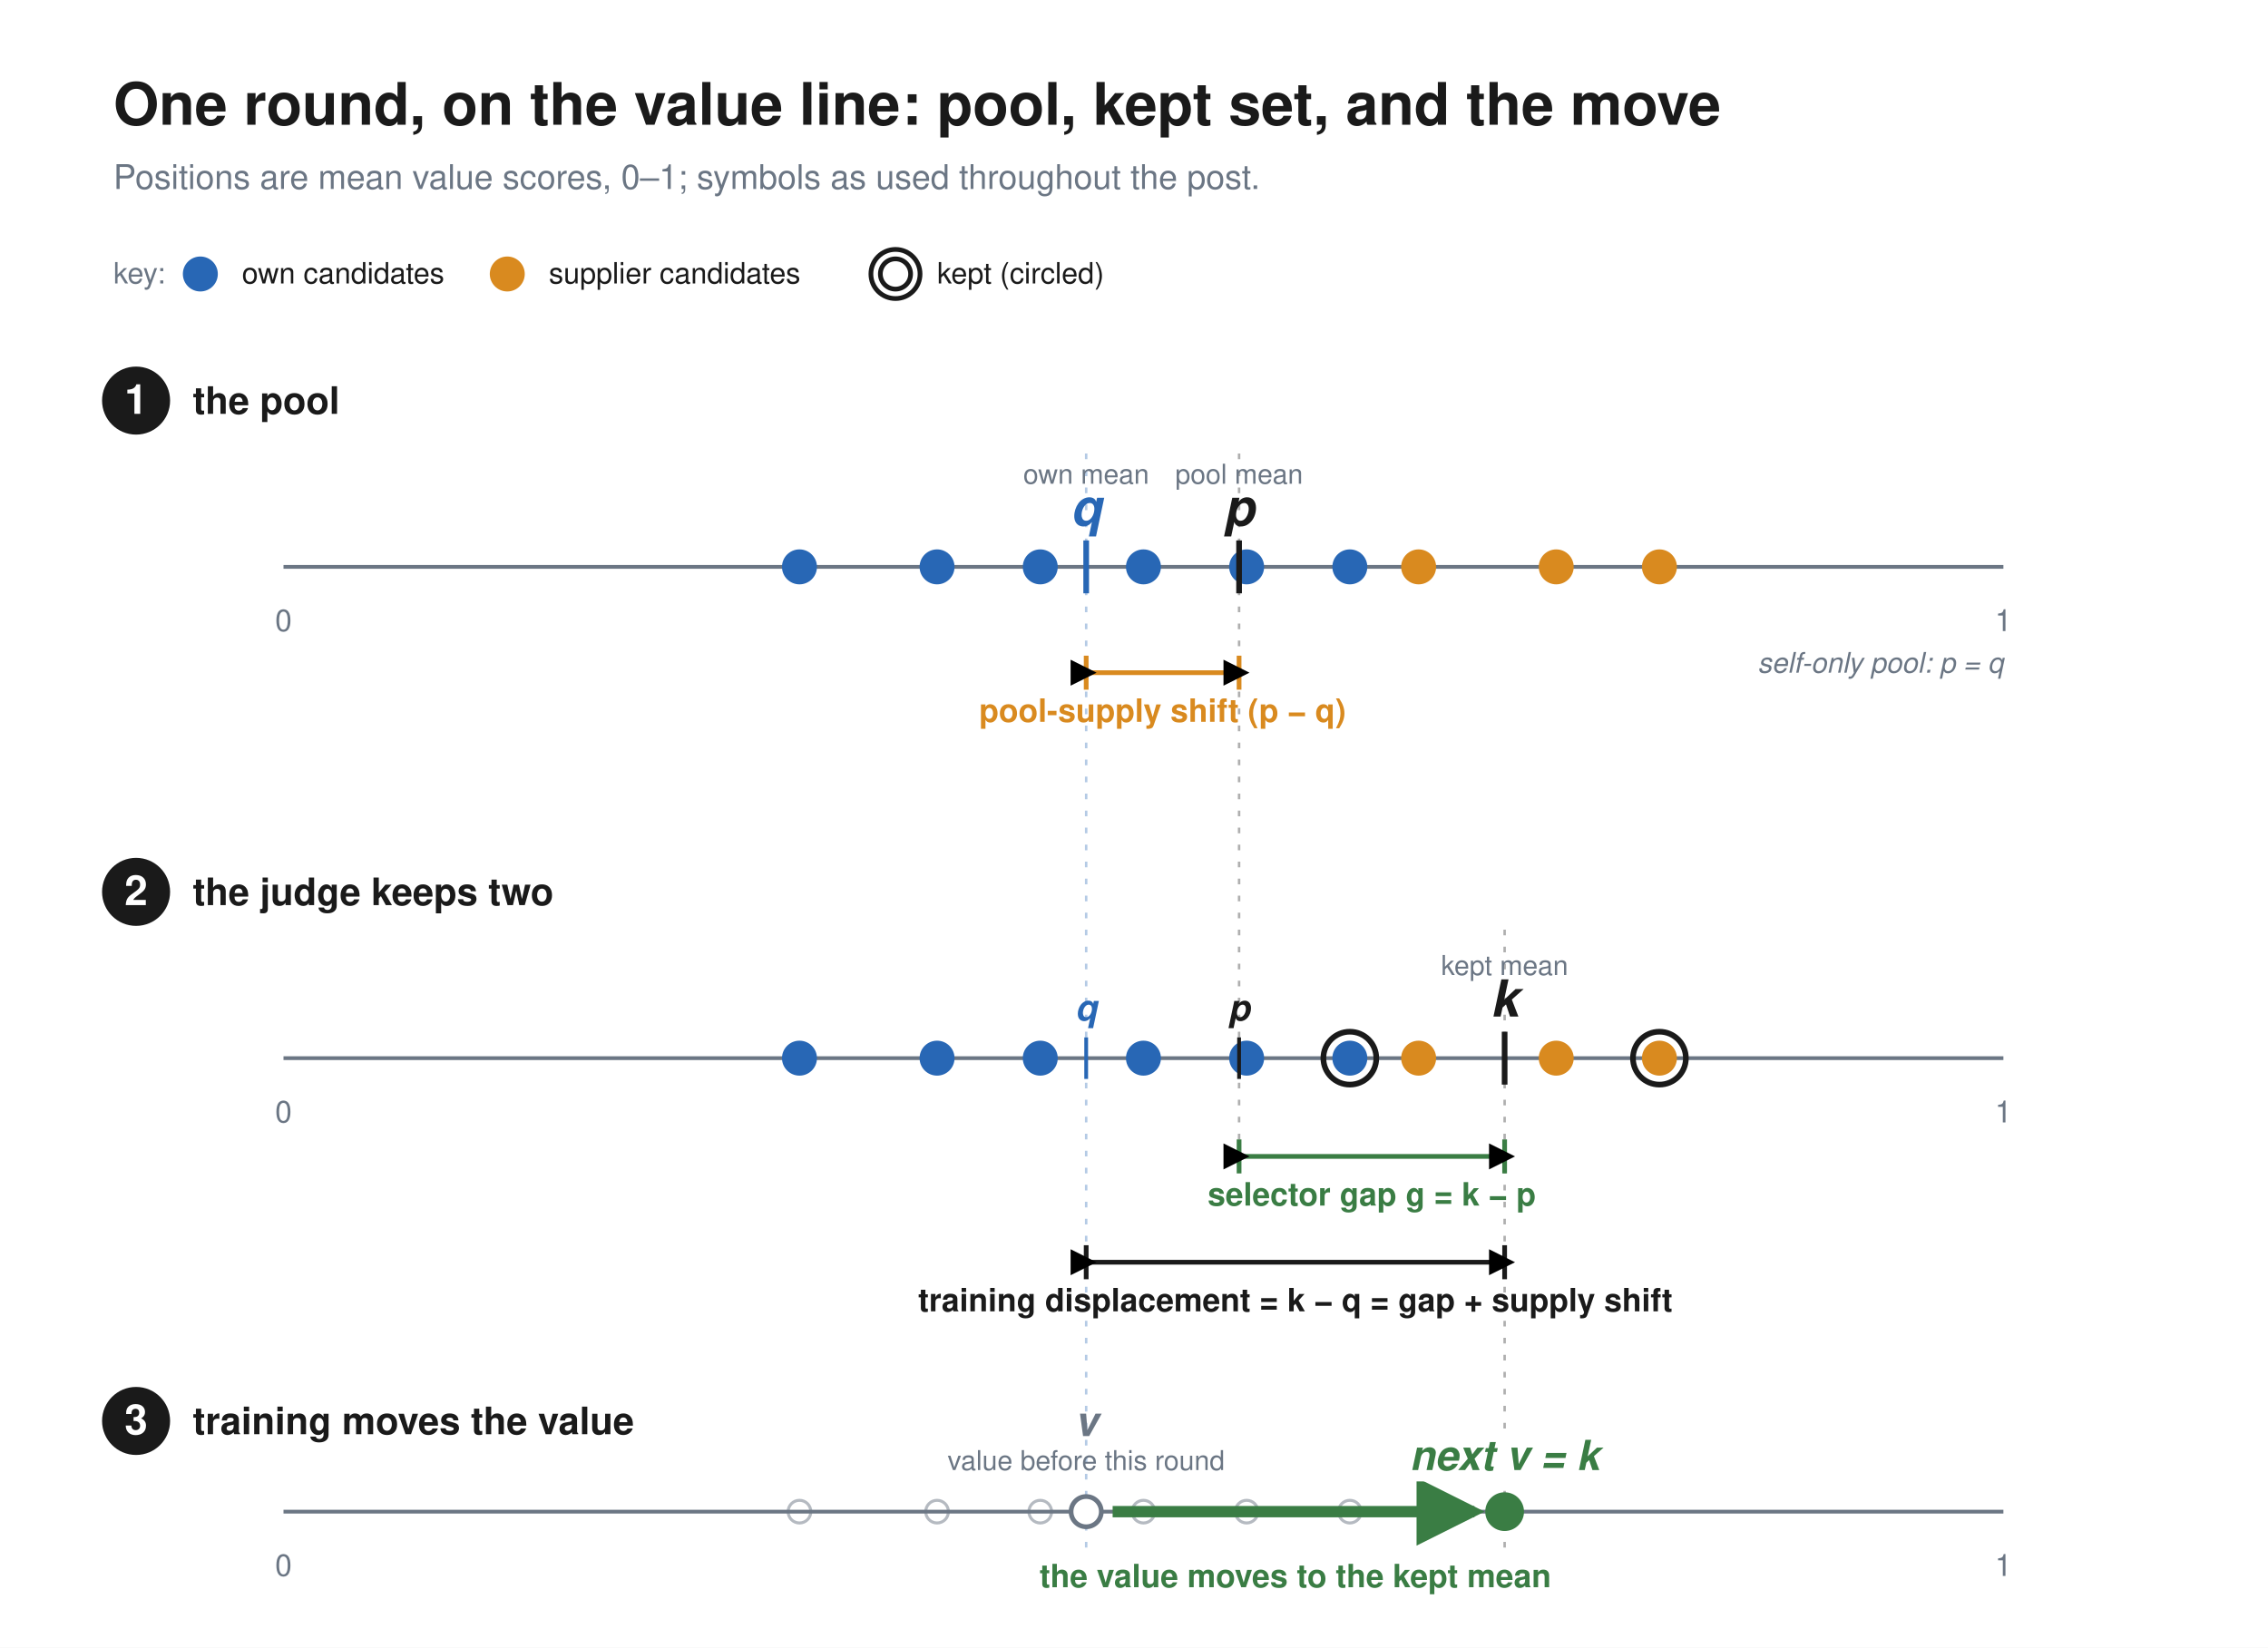
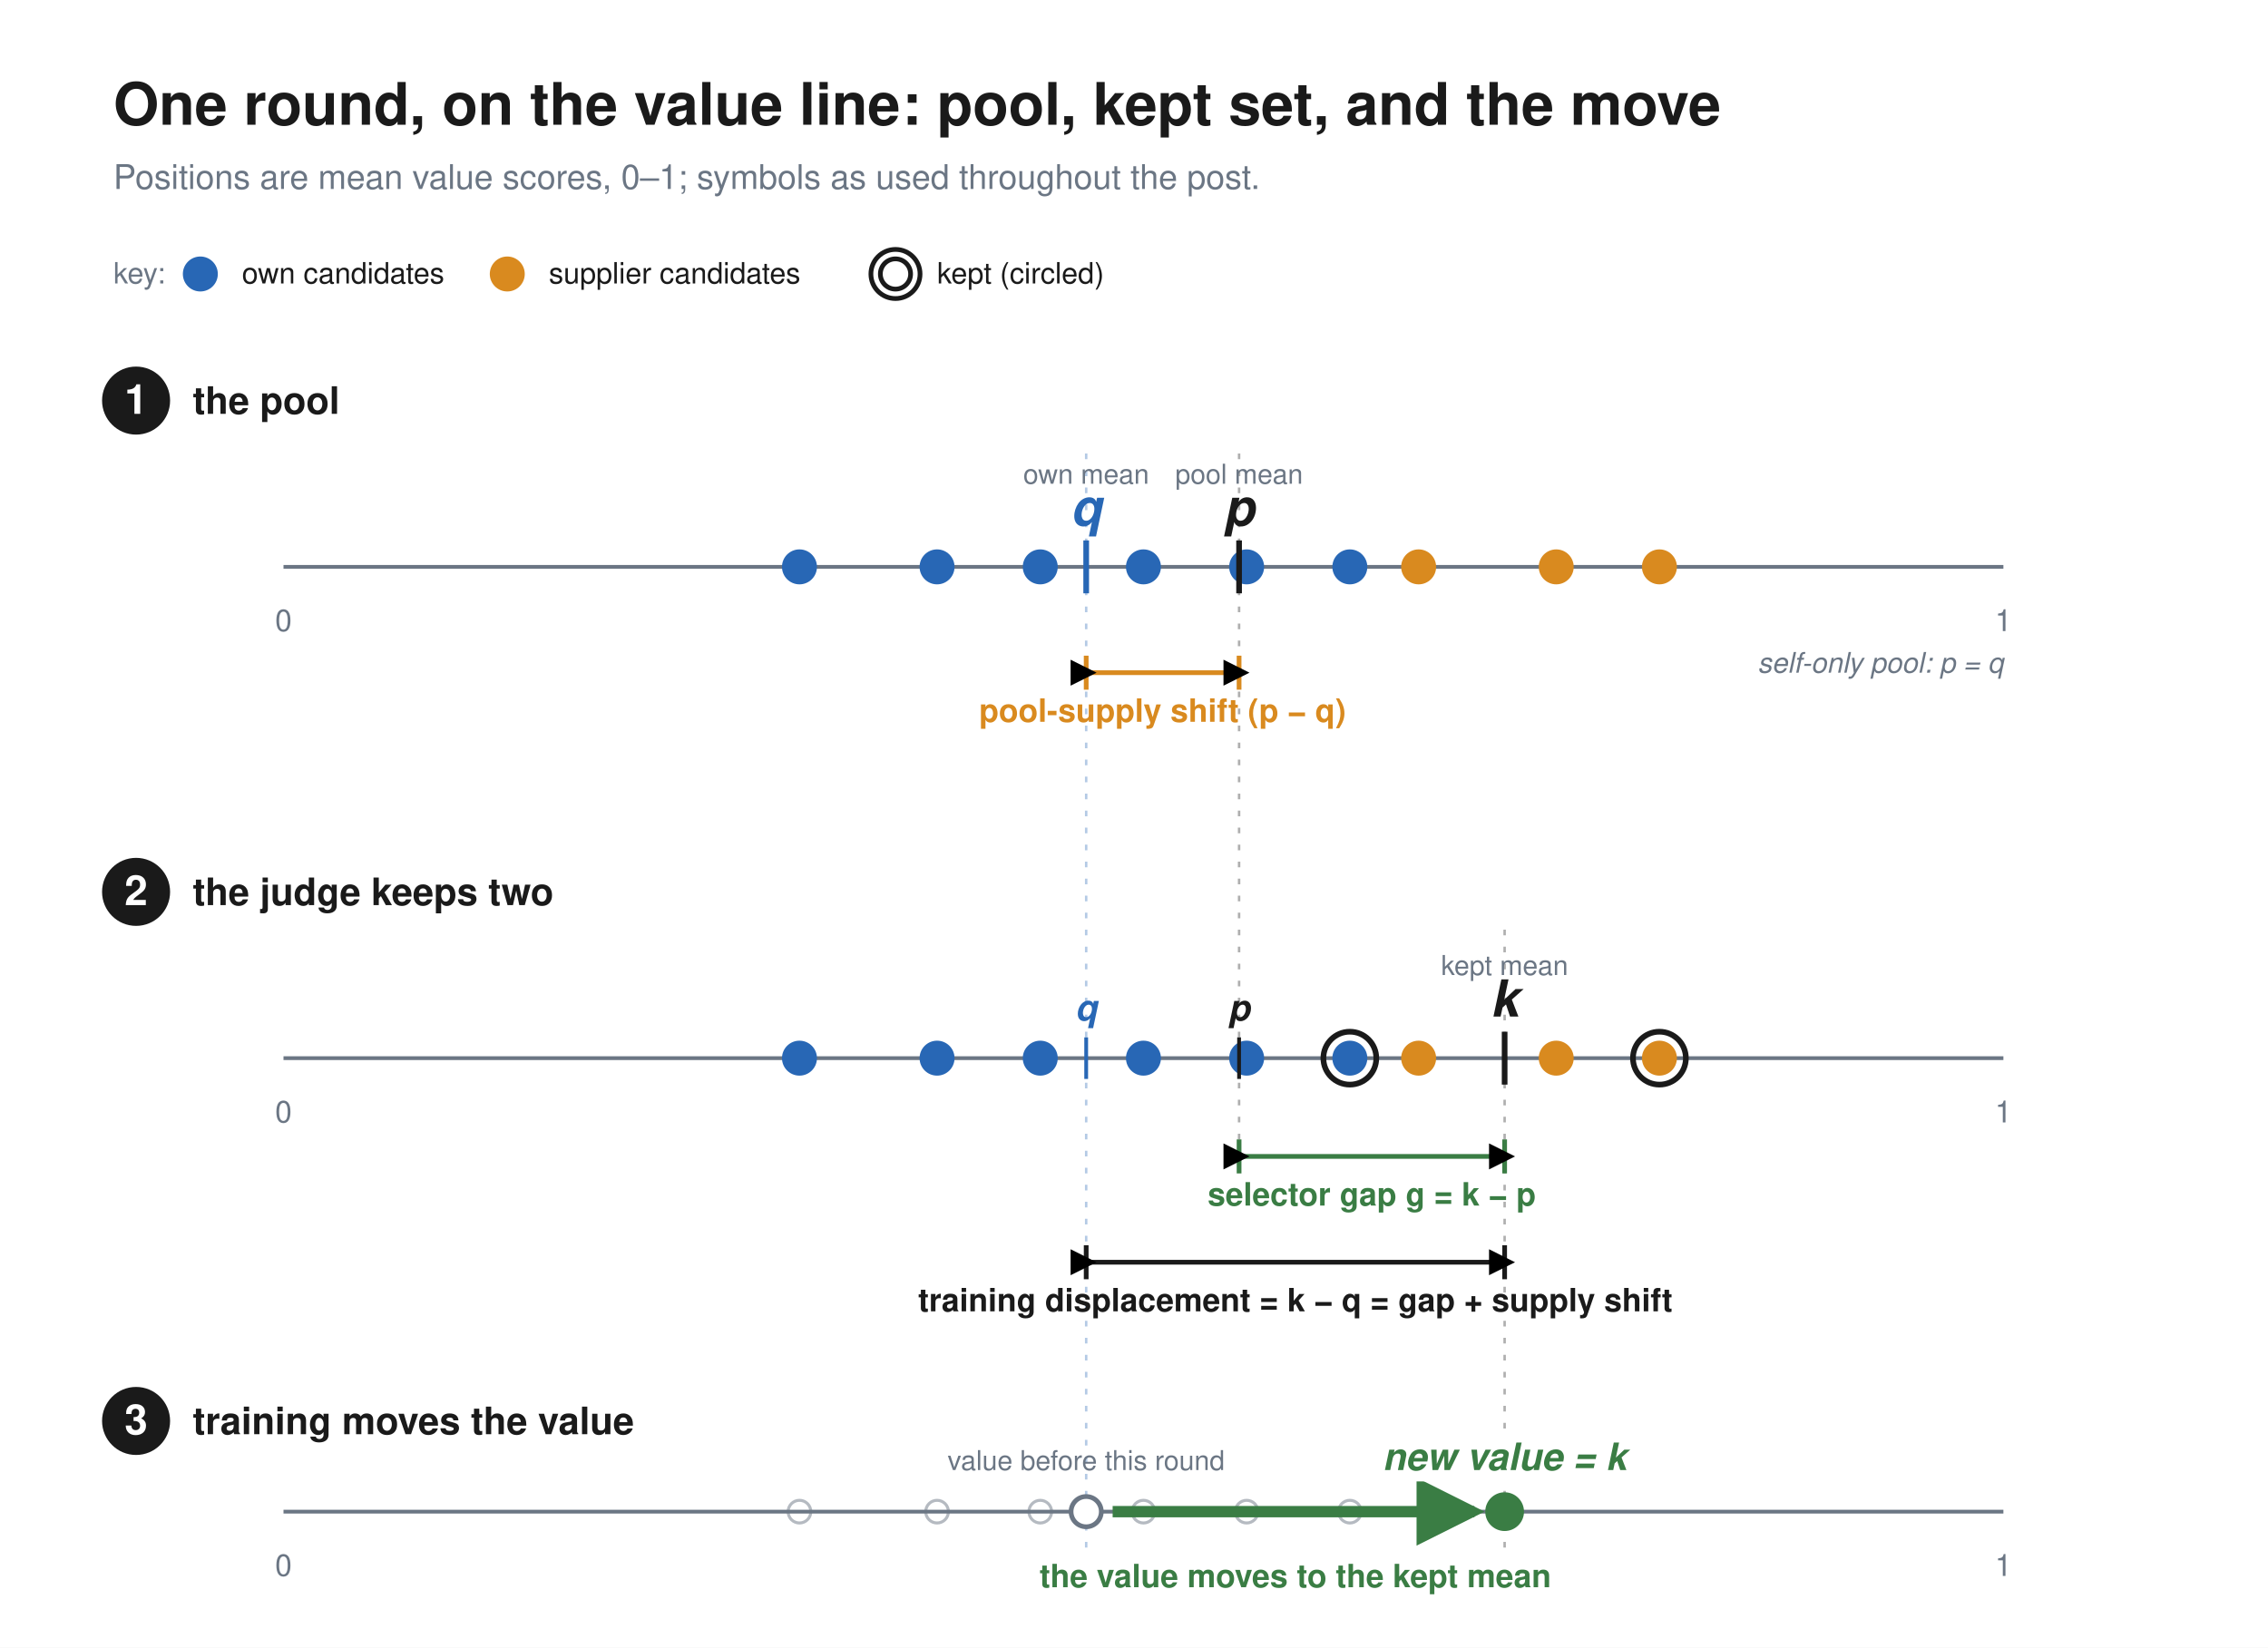
<svg xmlns="http://www.w3.org/2000/svg" viewBox="0 0 1200 872" font-family="Helvetica, Arial, sans-serif">
  <rect width="1200" height="872" fill="white" />
  <defs>
    <marker id="tip" viewBox="0 0 10 10" refX="6" refY="5" markerWidth="5.5" markerHeight="5.5" orient="auto">
      <path d="M 0 0 L 10 5 L 0 10 z" />
    </marker>
    <marker id="arrG" viewBox="0 0 10 10" refX="8.5" refY="5" markerWidth="6" markerHeight="6" orient="auto">
      <path d="M 0 0 L 10 5 L 0 10 z" fill="#3a7d44" />
    </marker>
  </defs>
  <line x1="574.7" y1="240" x2="574.7" y2="820" stroke="#2867b5" stroke-width="1.3" stroke-dasharray="3 6" opacity="0.35" />
  <line x1="655.6" y1="240" x2="655.6" y2="620" stroke="#1a1a1a" stroke-width="1.3" stroke-dasharray="3 6" opacity="0.35" />
  <line x1="796.1" y1="492" x2="796.1" y2="820" stroke="#1a1a1a" stroke-width="1.3" stroke-dasharray="3 6" opacity="0.35" />
  <text x="60" y="66" font-size="31" font-weight="bold" fill="#1a1a1a" font-family="Helvetica, Arial, sans-serif">One round, on the value line: pool, kept set, and the move</text>
  <text x="60" y="100" font-size="18" fill="#6b7684" font-family="Helvetica, Arial, sans-serif">Positions are mean value scores, 0–1; symbols as used throughout the post.</text>
  <text x="60" y="150" font-size="15.5" fill="#6b7684" font-family="Helvetica, Arial, sans-serif">key:</text>
  <circle cx="106" cy="145" r="8" fill="#2867b5" stroke="#2867b5" stroke-width="2.5" />
  <text x="128" y="150" font-size="15.5" fill="#1a1a1a" font-family="Helvetica, Arial, sans-serif">own candidates</text>
  <circle cx="268.4" cy="145" r="8" fill="#d98a1f" stroke="#d98a1f" stroke-width="2.5" />
  <text x="290.4" y="150" font-size="15.5" fill="#1a1a1a" font-family="Helvetica, Arial, sans-serif">supplier candidates</text>
  <circle cx="473.8" cy="145" r="8" fill="white" stroke="#1a1a1a" stroke-width="2.5" />
  <circle cx="473.8" cy="145" r="13" fill="none" stroke="#1a1a1a" stroke-width="2.5" />
  <text x="495.8" y="150" font-size="15.5" fill="#1a1a1a" font-family="Helvetica, Arial, sans-serif">kept (circled)</text>
  <circle cx="72" cy="212" r="18" fill="#1a1a1a" />
  <text x="72" y="219" font-size="22" font-weight="bold" fill="white" text-anchor="middle" font-family="Helvetica, Arial, sans-serif">1</text>
  <text x="102" y="219" font-size="20" font-weight="bold" fill="#1a1a1a" font-family="Helvetica, Arial, sans-serif">the pool</text>
  <line x1="150" y1="300" x2="1060" y2="300" stroke="#6b7684" stroke-width="2" />
  <text x="150" y="334" font-size="16" fill="#6b7684" text-anchor="middle" font-family="Helvetica, Arial, sans-serif">0</text>
  <text x="1060" y="334" font-size="16" fill="#6b7684" text-anchor="middle" font-family="Helvetica, Arial, sans-serif">1</text>
  <circle cx="423.0" cy="300" r="8" fill="#2867b5" stroke="#2867b5" stroke-width="2.5" />
  <circle cx="495.8" cy="300" r="8" fill="#2867b5" stroke="#2867b5" stroke-width="2.5" />
  <circle cx="550.4" cy="300" r="8" fill="#2867b5" stroke="#2867b5" stroke-width="2.5" />
  <circle cx="605.0" cy="300" r="8" fill="#2867b5" stroke="#2867b5" stroke-width="2.5" />
  <circle cx="659.6" cy="300" r="8" fill="#2867b5" stroke="#2867b5" stroke-width="2.5" />
  <circle cx="714.2" cy="300" r="8" fill="#2867b5" stroke="#2867b5" stroke-width="2.5" />
  <circle cx="750.6" cy="300" r="8" fill="#d98a1f" stroke="#d98a1f" stroke-width="2.5" />
  <circle cx="823.4" cy="300" r="8" fill="#d98a1f" stroke="#d98a1f" stroke-width="2.5" />
  <circle cx="878.0" cy="300" r="8" fill="#d98a1f" stroke="#d98a1f" stroke-width="2.5" />
  <line x1="574.7" y1="286" x2="574.7" y2="314" stroke="#2867b5" stroke-width="3" />
  <text x="574.7" y="278" font-size="27" font-weight="bold" fill="#2867b5" text-anchor="middle" font-style="italic" font-family="Helvetica, Arial, sans-serif">q</text>
  <text x="574.7" y="256" font-size="14.5" fill="#6b7684" text-anchor="middle" font-family="Helvetica, Arial, sans-serif">own mean</text>
  <line x1="655.6" y1="286" x2="655.6" y2="314" stroke="#1a1a1a" stroke-width="3" />
  <text x="655.6" y="278" font-size="27" font-weight="bold" fill="#1a1a1a" text-anchor="middle" font-style="italic" font-family="Helvetica, Arial, sans-serif">p</text>
  <text x="655.6" y="256" font-size="14.5" fill="#6b7684" text-anchor="middle" font-family="Helvetica, Arial, sans-serif">pool mean</text>
  <line x1="574.7" y1="347" x2="574.7" y2="365" stroke="#d98a1f" stroke-width="2.5" />
  <line x1="655.6" y1="347" x2="655.6" y2="365" stroke="#d98a1f" stroke-width="2.5" />
  <line x1="574.7" y1="356" x2="655.6" y2="356" stroke="#d98a1f" stroke-width="2.5" marker-end="url(#tip)" marker-start="url(#tip)" />
  <text x="615.1" y="382" font-size="17" font-weight="bold" fill="#d98a1f" text-anchor="middle" font-family="Helvetica, Arial, sans-serif">pool-supply shift  (p − q)</text>
  <text x="1060" y="356" font-size="15" fill="#6b7684" text-anchor="end" font-style="italic" font-family="Helvetica, Arial, sans-serif">self-only pool: p = q</text>
  <circle cx="72" cy="472" r="18" fill="#1a1a1a" />
  <text x="72" y="479" font-size="22" font-weight="bold" fill="white" text-anchor="middle" font-family="Helvetica, Arial, sans-serif">2</text>
  <text x="102" y="479" font-size="20" font-weight="bold" fill="#1a1a1a" font-family="Helvetica, Arial, sans-serif">the judge keeps two</text>
  <line x1="150" y1="560" x2="1060" y2="560" stroke="#6b7684" stroke-width="2" />
  <text x="150" y="594" font-size="16" fill="#6b7684" text-anchor="middle" font-family="Helvetica, Arial, sans-serif">0</text>
  <text x="1060" y="594" font-size="16" fill="#6b7684" text-anchor="middle" font-family="Helvetica, Arial, sans-serif">1</text>
  <circle cx="423.0" cy="560" r="8" fill="#2867b5" stroke="#2867b5" stroke-width="2.5" />
  <circle cx="495.8" cy="560" r="8" fill="#2867b5" stroke="#2867b5" stroke-width="2.5" />
  <circle cx="550.4" cy="560" r="8" fill="#2867b5" stroke="#2867b5" stroke-width="2.5" />
  <circle cx="605.0" cy="560" r="8" fill="#2867b5" stroke="#2867b5" stroke-width="2.5" />
  <circle cx="659.6" cy="560" r="8" fill="#2867b5" stroke="#2867b5" stroke-width="2.5" />
  <circle cx="714.2" cy="560" r="8" fill="#2867b5" stroke="#2867b5" stroke-width="2.5" />
  <circle cx="750.6" cy="560" r="8" fill="#d98a1f" stroke="#d98a1f" stroke-width="2.5" />
  <circle cx="823.4" cy="560" r="8" fill="#d98a1f" stroke="#d98a1f" stroke-width="2.5" />
  <circle cx="878.0" cy="560" r="8" fill="#d98a1f" stroke="#d98a1f" stroke-width="2.5" />
  <circle cx="714.2" cy="560" r="14" fill="none" stroke="#1a1a1a" stroke-width="3" />
  <circle cx="878.0" cy="560" r="14" fill="none" stroke="#1a1a1a" stroke-width="3" />
  <line x1="796.1" y1="546" x2="796.1" y2="574" stroke="#1a1a1a" stroke-width="3" />
  <text x="796.1" y="538" font-size="27" font-weight="bold" fill="#1a1a1a" text-anchor="middle" font-style="italic" font-family="Helvetica, Arial, sans-serif">k</text>
  <text x="796.1" y="516" font-size="14.5" fill="#6b7684" text-anchor="middle" font-family="Helvetica, Arial, sans-serif">kept mean</text>
  <line x1="574.7" y1="549" x2="574.7" y2="571" stroke="#2867b5" stroke-width="2" />
  <text x="574.7" y="540" font-size="19" font-weight="bold" font-style="italic" fill="#2867b5" text-anchor="middle" font-family="Helvetica, Arial, sans-serif">q</text>
  <line x1="655.6" y1="549" x2="655.6" y2="571" stroke="#1a1a1a" stroke-width="2" />
  <text x="655.6" y="540" font-size="19" font-weight="bold" font-style="italic" fill="#1a1a1a" text-anchor="middle" font-family="Helvetica, Arial, sans-serif">p</text>
  <line x1="655.6" y1="603" x2="655.6" y2="621" stroke="#3a7d44" stroke-width="2.5" />
  <line x1="796.1" y1="603" x2="796.1" y2="621" stroke="#3a7d44" stroke-width="2.5" />
  <line x1="655.6" y1="612" x2="796.1" y2="612" stroke="#3a7d44" stroke-width="2.5" marker-end="url(#tip)" marker-start="url(#tip)" />
  <text x="725.8" y="638" font-size="17" font-weight="bold" fill="#3a7d44" text-anchor="middle" font-family="Helvetica, Arial, sans-serif">selector gap   g = k − p</text>
  <line x1="574.7" y1="659" x2="574.7" y2="677" stroke="#1a1a1a" stroke-width="2.5" />
  <line x1="796.1" y1="659" x2="796.1" y2="677" stroke="#1a1a1a" stroke-width="2.5" />
  <line x1="574.7" y1="668" x2="796.1" y2="668" stroke="#1a1a1a" stroke-width="2.5" marker-end="url(#tip)" marker-start="url(#tip)" />
  <text x="685.4" y="694" font-size="17" font-weight="bold" fill="#1a1a1a" text-anchor="middle" font-family="Helvetica, Arial, sans-serif">training displacement = k − q  =  gap + supply shift</text>
  <circle cx="72" cy="752" r="18" fill="#1a1a1a" />
  <text x="72" y="759" font-size="22" font-weight="bold" fill="white" text-anchor="middle" font-family="Helvetica, Arial, sans-serif">3</text>
  <text x="102" y="759" font-size="20" font-weight="bold" fill="#1a1a1a" font-family="Helvetica, Arial, sans-serif">training moves the value</text>
  <line x1="150" y1="800" x2="1060" y2="800" stroke="#6b7684" stroke-width="2" />
  <text x="150" y="834" font-size="16" fill="#6b7684" text-anchor="middle" font-family="Helvetica, Arial, sans-serif">0</text>
  <text x="1060" y="834" font-size="16" fill="#6b7684" text-anchor="middle" font-family="Helvetica, Arial, sans-serif">1</text>
  <circle cx="423.0" cy="800" r="6" fill="none" stroke="#6b7684" stroke-width="1.6" opacity="0.5" />
  <circle cx="495.8" cy="800" r="6" fill="none" stroke="#6b7684" stroke-width="1.6" opacity="0.5" />
  <circle cx="550.4" cy="800" r="6" fill="none" stroke="#6b7684" stroke-width="1.6" opacity="0.5" />
  <circle cx="605.0" cy="800" r="6" fill="none" stroke="#6b7684" stroke-width="1.6" opacity="0.5" />
  <circle cx="659.6" cy="800" r="6" fill="none" stroke="#6b7684" stroke-width="1.6" opacity="0.5" />
  <circle cx="714.2" cy="800" r="6" fill="none" stroke="#6b7684" stroke-width="1.6" opacity="0.5" />
  <circle cx="574.7" cy="800" r="8" fill="white" stroke="#6b7684" stroke-width="2.5" />
-   <text x="574.7" y="760" font-size="22" font-weight="bold" font-style="italic" fill="#6b7684" text-anchor="middle" font-family="Helvetica, Arial, sans-serif">v</text>
  <text x="574.7" y="778" font-size="14.5" fill="#6b7684" text-anchor="middle" font-family="Helvetica, Arial, sans-serif">value before this round</text>
  <line x1="588.7" y1="800" x2="780.1" y2="800" stroke="#3a7d44" stroke-width="6" marker-end="url(#arrG)" />
  <circle cx="796.1" cy="800" r="9" fill="#3a7d44" stroke="#3a7d44" stroke-width="2.5" />
-   <rect x="738.1" y="760" width="116" height="24" fill="white" />
-   <text x="796.1" y="778" font-size="22" font-weight="bold" font-style="italic" fill="#3a7d44" text-anchor="middle" font-family="Helvetica, Arial, sans-serif">next v = k</text>
+   <rect x="728.1" y="760" width="136" height="24" fill="white" />
+   <text x="796.1" y="778" font-size="20" font-weight="bold" font-style="italic" fill="#3a7d44" text-anchor="middle" font-family="Helvetica, Arial, sans-serif">new value = k</text>
  <text x="685.4" y="840" font-size="17" font-weight="bold" fill="#3a7d44" text-anchor="middle" font-family="Helvetica, Arial, sans-serif">the value moves to the kept mean</text>
</svg>
